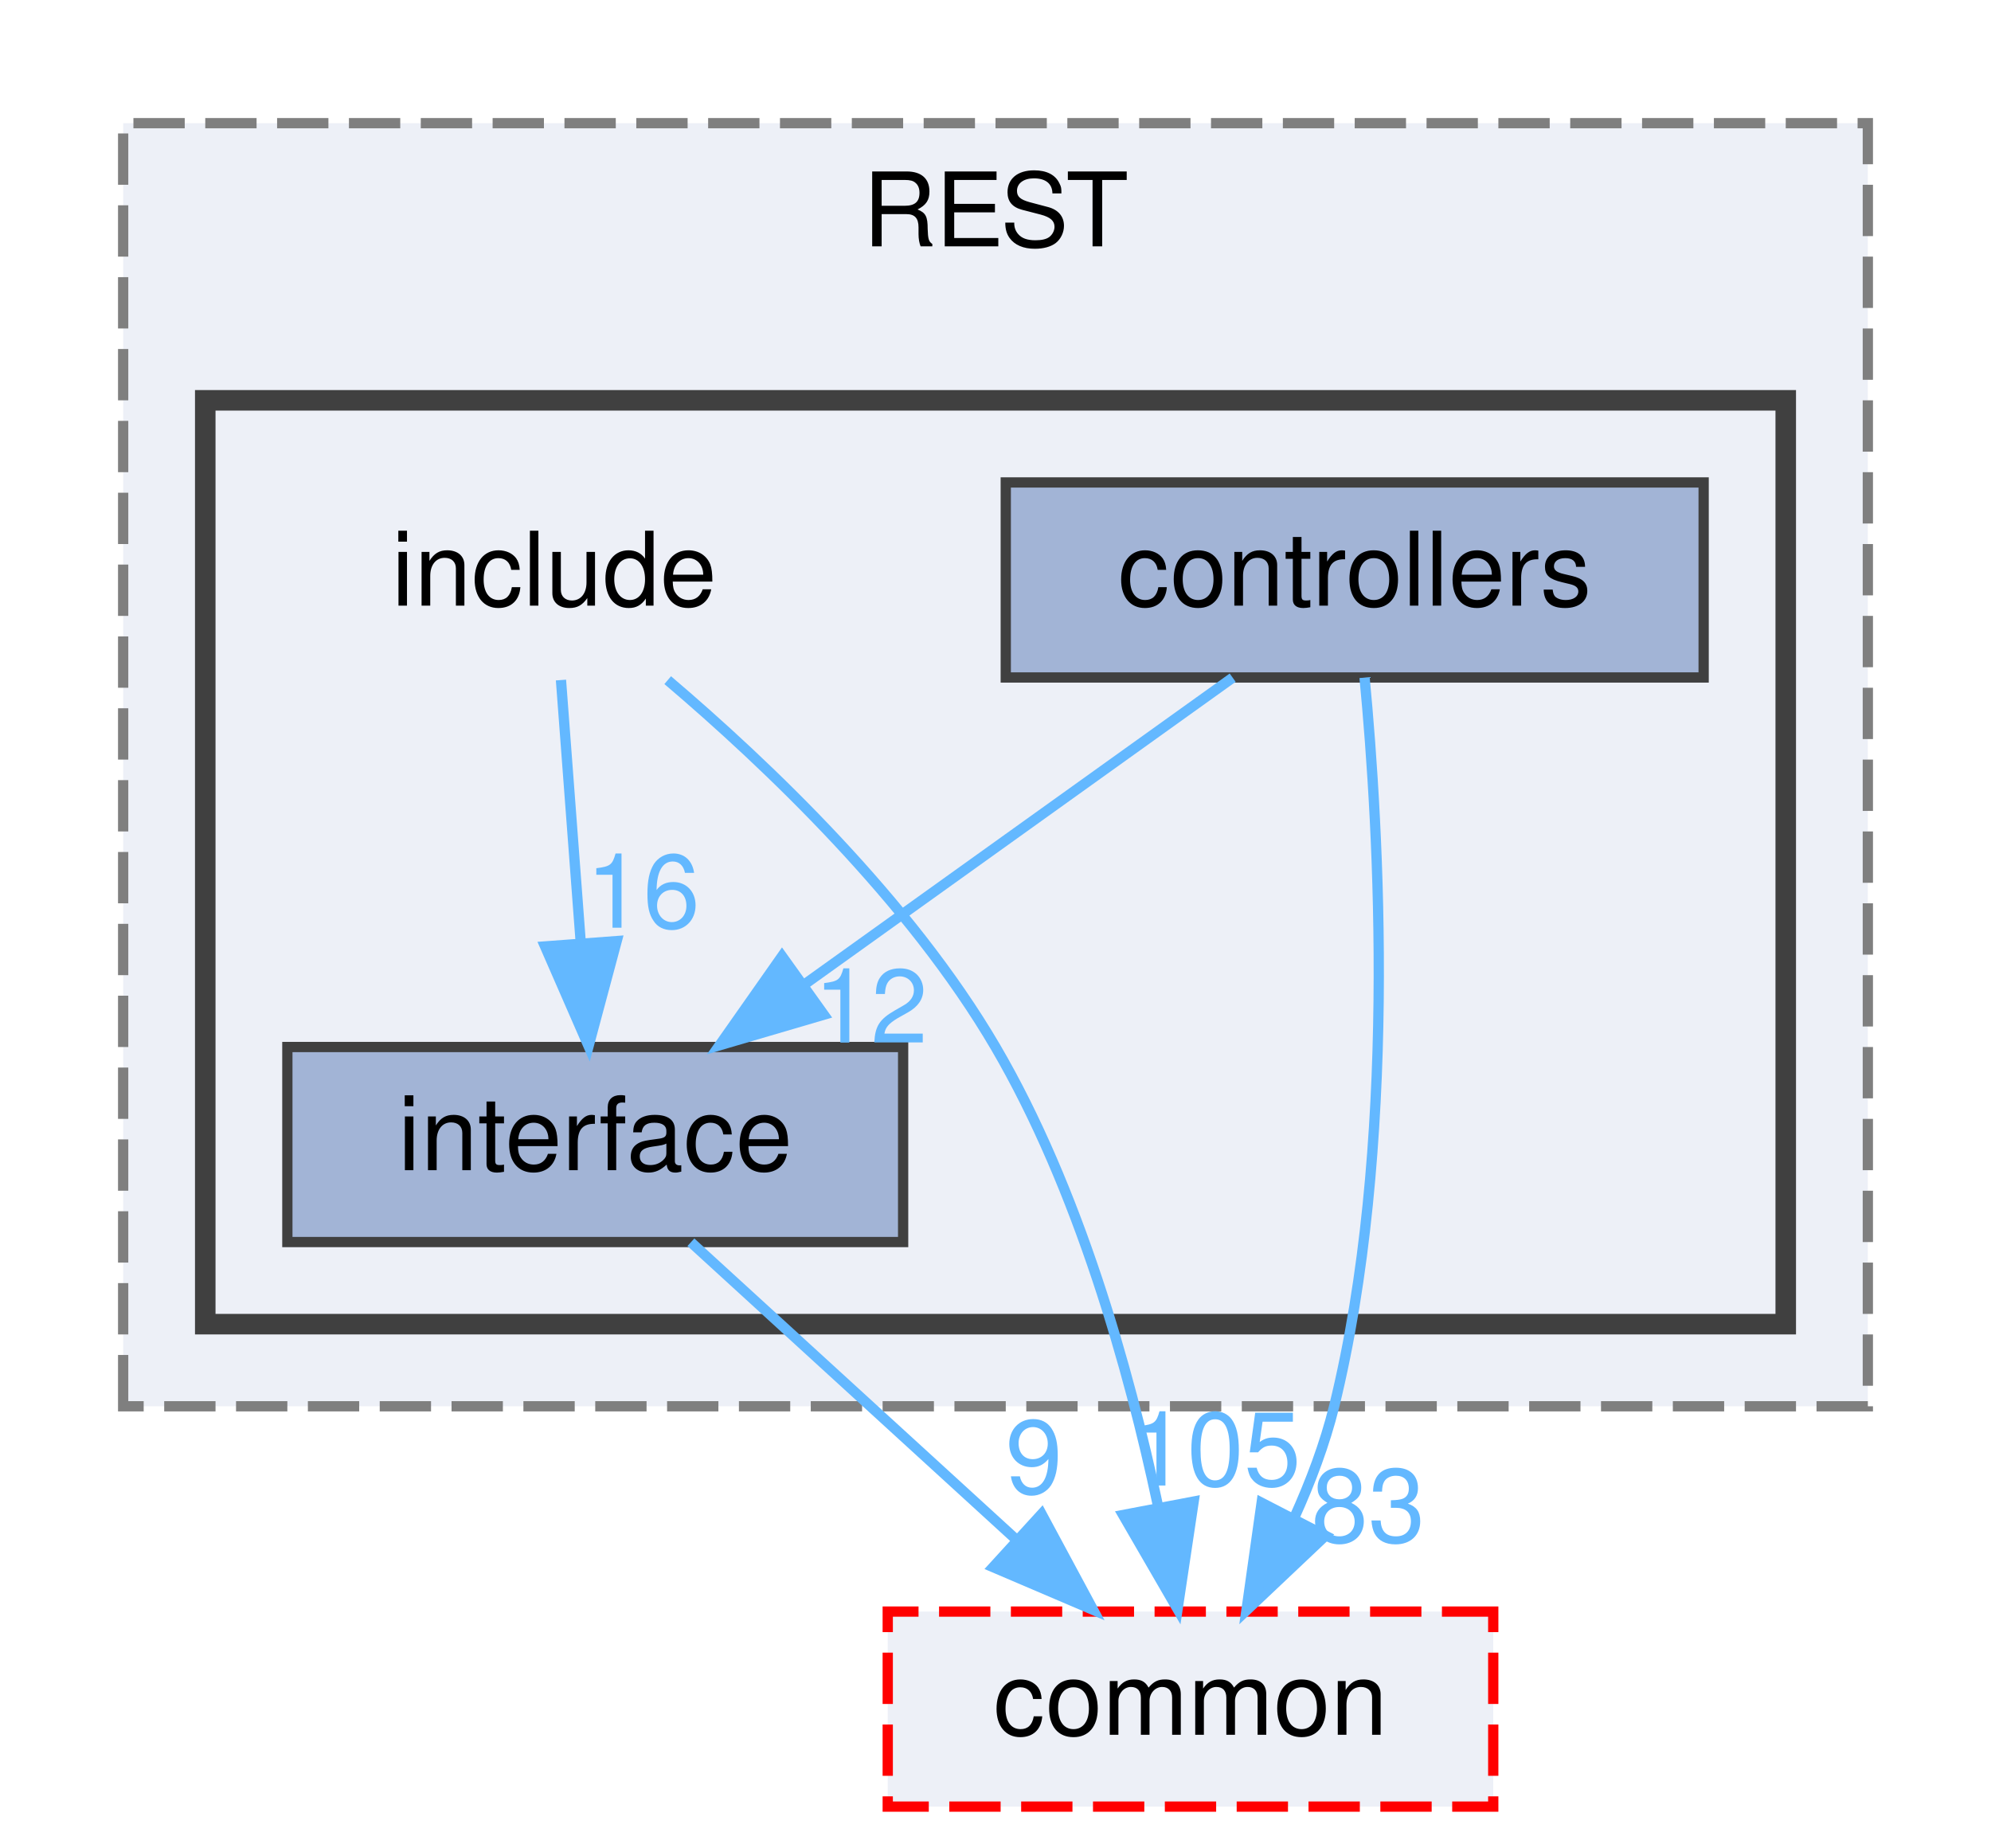
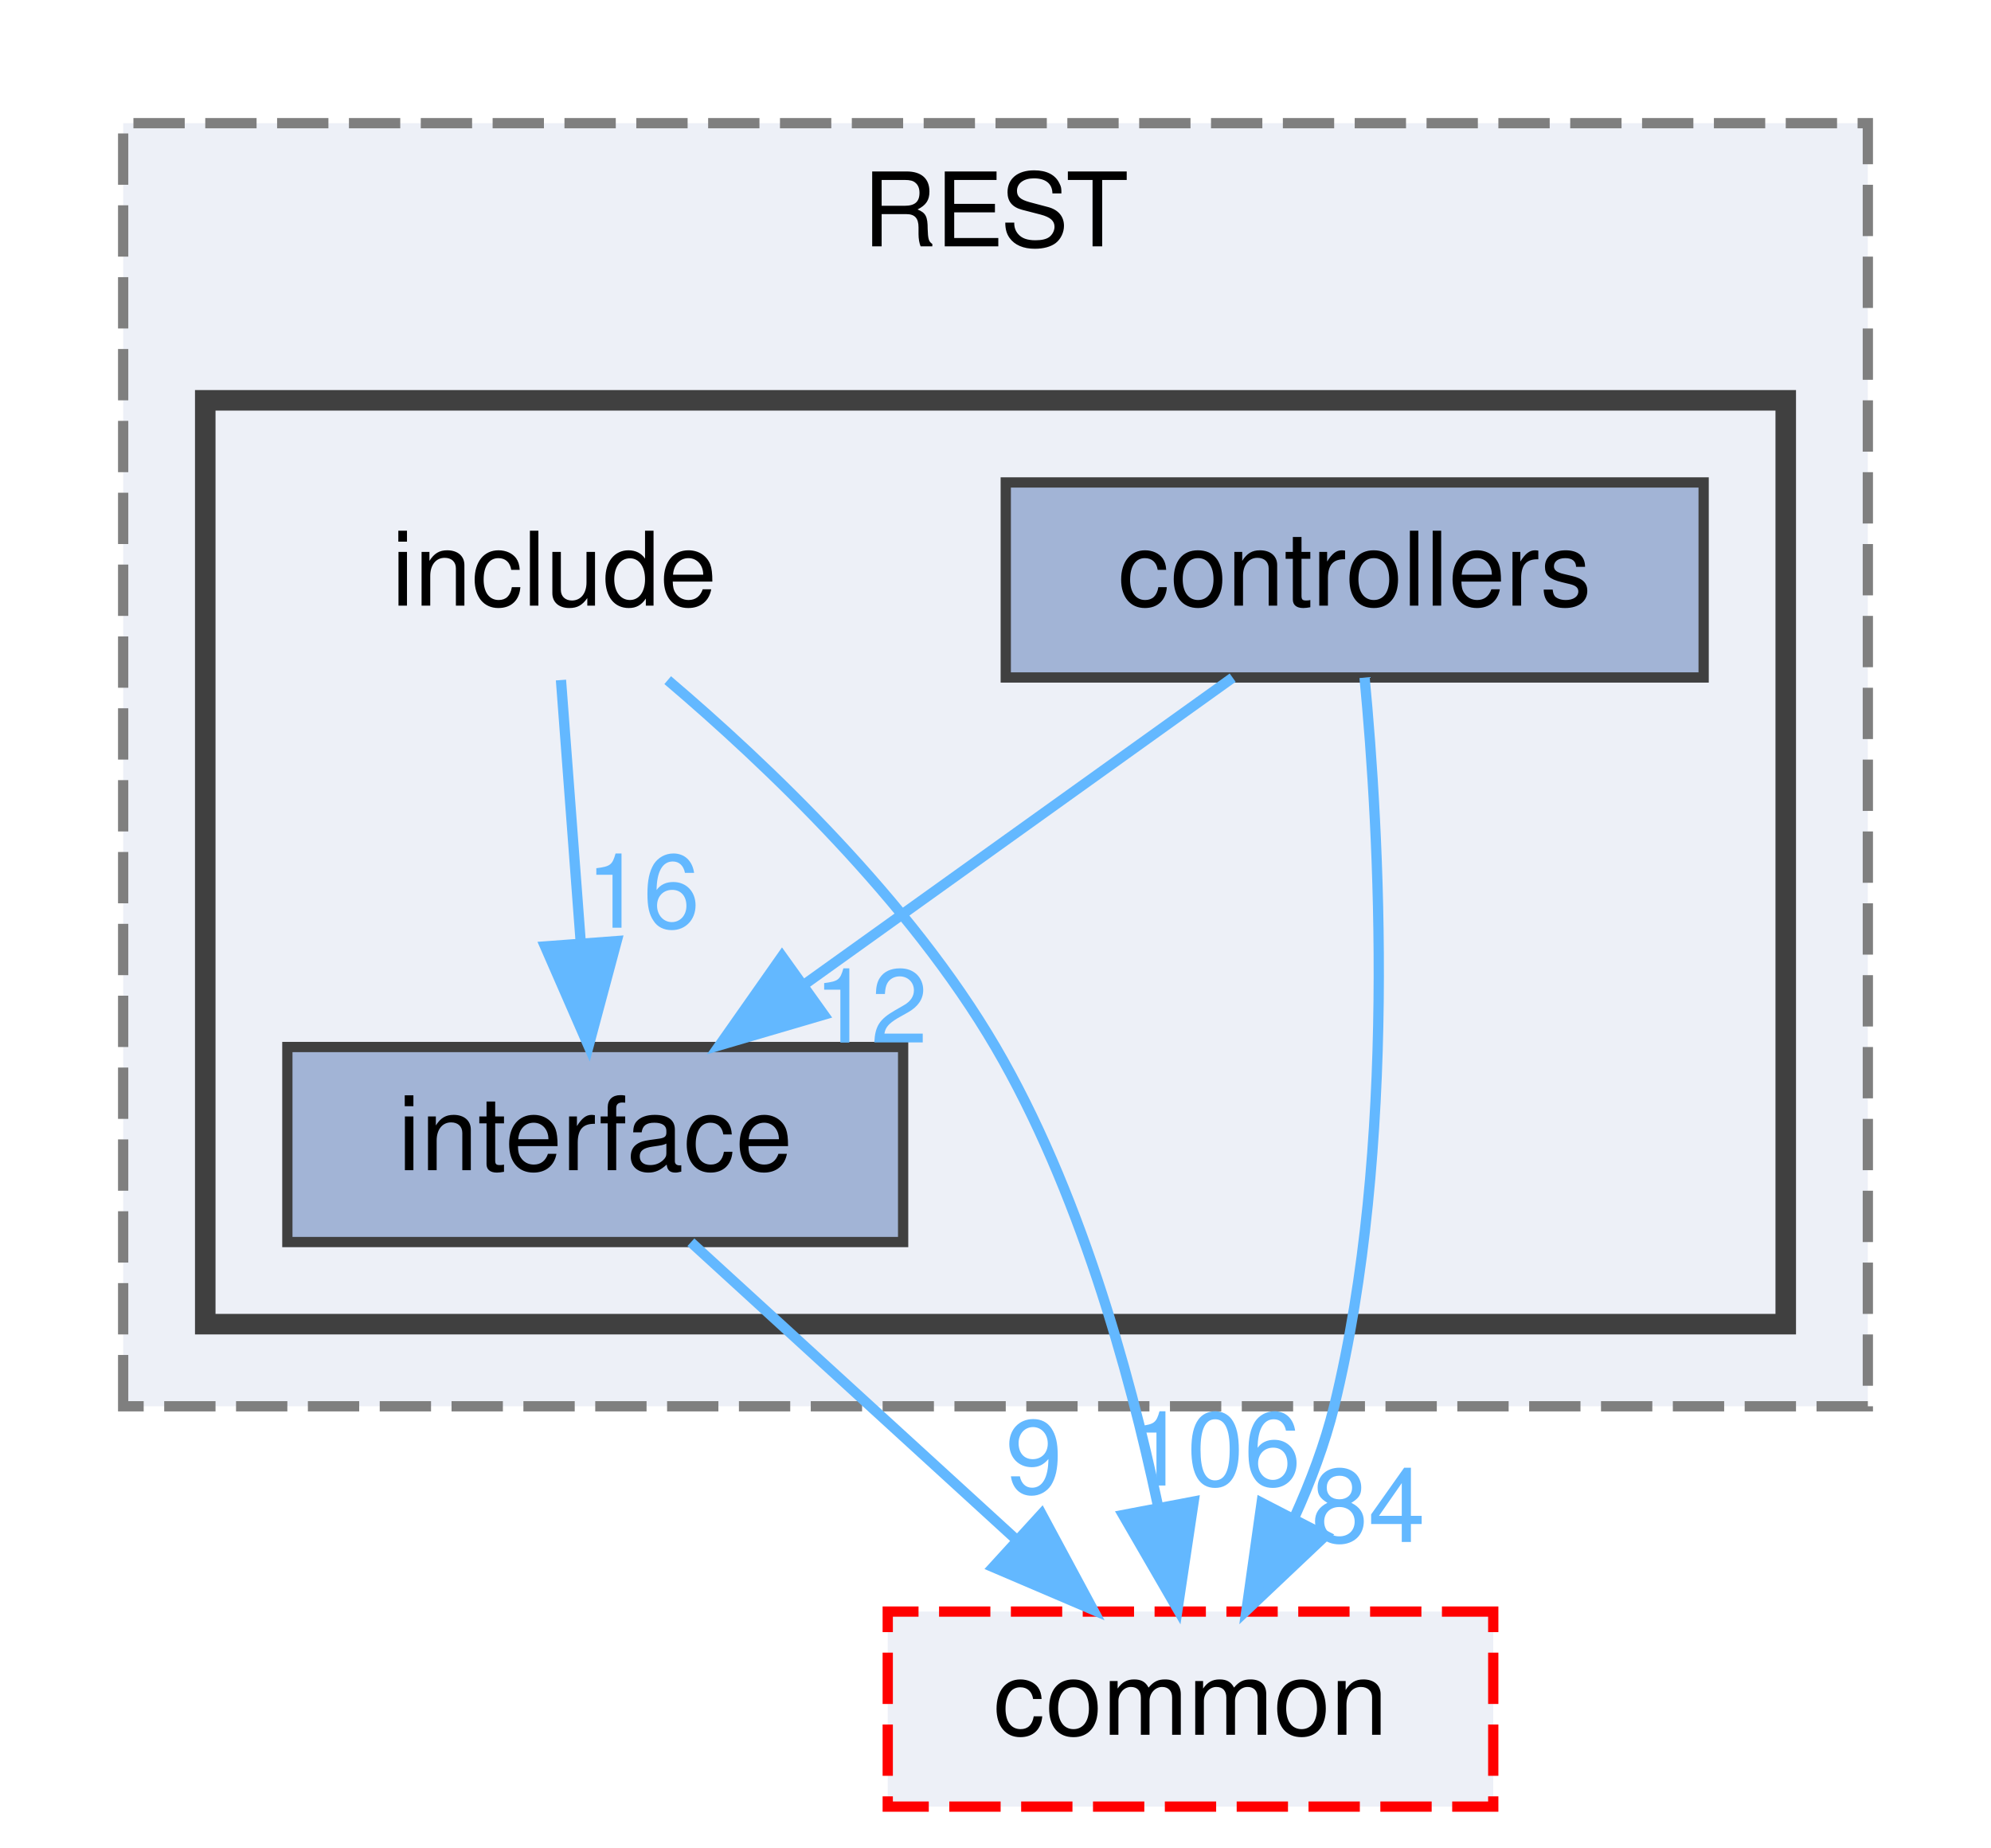
<svg xmlns="http://www.w3.org/2000/svg" xmlns:xlink="http://www.w3.org/1999/xlink" width="194pt" height="180pt" viewBox="0.00 0.00 194.00 180.00">
  <g id="graph0" class="graph" transform="scale(1 1) rotate(0) translate(4 176)">
    <g id="clust1" class="cluster">
      <g id="a_clust1">
        <a xlink:href="dir_499586737141bee5d3e434e54e79097b.html" target="_top" xlink:title="REST">
          <polygon fill="#edf0f7" stroke="#7f7f7f" stroke-dasharray="5,2" points="8,-39 8,-164 178,-164 178,-39 8,-39" />
          <text text-anchor="middle" x="93" y="-152" font-family="Helvetica,sans-Serif" font-size="10.00">REST</text>
        </a>
      </g>
    </g>
    <g id="clust2" class="cluster">
      <g id="a_clust2">
        <a xlink:href="dir_289adc1deaefeb3f2303b552e7e77922.html" target="_top">
          <polygon fill="#edf0f7" stroke="#404040" stroke-width="2" points="16,-47 16,-137 170,-137 170,-47 16,-47" />
        </a>
      </g>
    </g>
    <g id="node1" class="node">
      <text text-anchor="middle" x="50" y="-117" font-family="Helvetica,sans-Serif" font-size="10.00">include</text>
    </g>
    <g id="node3" class="node">
      <g id="a_node3">
        <a xlink:href="dir_1df3d5d21152550c6725e433ad08eccb.html" target="_top" xlink:title="interface">
          <polygon fill="#a2b4d6" stroke="#404040" points="84,-74 24,-74 24,-55 84,-55 84,-74" />
          <text text-anchor="middle" x="54" y="-62" font-family="Helvetica,sans-Serif" font-size="10.00">interface</text>
        </a>
      </g>
    </g>
    <g id="edge1" class="edge">
      <g id="a_edge1">
        <a xlink:href="dir_000009_000011.html" target="_top">
          <path fill="none" stroke="#63b8ff" d="M50.66,-109.75C51.18,-102.8 51.94,-92.85 52.59,-84.13" />
          <polygon fill="#63b8ff" stroke="#63b8ff" points="56.09,-84.32 53.35,-74.09 49.11,-83.8 56.09,-84.32" />
        </a>
      </g>
      <g id="a_edge1-headlabel">
        <a xlink:href="dir_000009_000011.html" target="_top" xlink:title="16">
          <text text-anchor="middle" x="58.65" y="-85.62" font-family="Helvetica,sans-Serif" font-size="10.00" fill="#63b8ff">16</text>
        </a>
      </g>
    </g>
    <g id="node4" class="node">
      <g id="a_node4">
        <a xlink:href="dir_6b87f921a51f760acf501150831df4b5.html" target="_top" xlink:title="common">
          <polygon fill="#edf0f7" stroke="red" stroke-dasharray="5,2" points="141.5,-19 82.5,-19 82.5,0 141.5,0 141.5,-19" />
          <text text-anchor="middle" x="112" y="-7" font-family="Helvetica,sans-Serif" font-size="10.00">common</text>
        </a>
      </g>
    </g>
    <g id="edge2" class="edge">
      <g id="a_edge2">
        <a xlink:href="dir_000009_000000.html" target="_top">
          <path fill="none" stroke="#63b8ff" d="M61.06,-109.74C70.78,-101.48 84.64,-88.28 93,-74 101.09,-60.17 106,-42.61 108.8,-29.45" />
          <polygon fill="#63b8ff" stroke="#63b8ff" points="112.31,-29.72 110.74,-19.24 105.43,-28.41 112.31,-29.72" />
        </a>
      </g>
      <g id="a_edge2-headlabel">
-         <a xlink:href="dir_000009_000000.html" target="_top" xlink:title="105">
-           <text text-anchor="middle" x="114.43" y="-31.28" font-family="Helvetica,sans-Serif" font-size="10.00" fill="#63b8ff">105</text>
+         <a xlink:href="dir_000009_000000.html" target="_top" xlink:title="106">
+           <text text-anchor="middle" x="114.43" y="-31.28" font-family="Helvetica,sans-Serif" font-size="10.00" fill="#63b8ff">106</text>
        </a>
      </g>
    </g>
    <g id="node2" class="node">
      <g id="a_node2">
        <a xlink:href="dir_b53d663f71ce77f01593ad051de20c34.html" target="_top" xlink:title="controllers">
          <polygon fill="#a2b4d6" stroke="#404040" points="162,-129 94,-129 94,-110 162,-110 162,-129" />
          <text text-anchor="middle" x="128" y="-117" font-family="Helvetica,sans-Serif" font-size="10.00">controllers</text>
        </a>
      </g>
    </g>
    <g id="edge3" class="edge">
      <g id="a_edge3">
        <a xlink:href="dir_000003_000011.html" target="_top">
          <path fill="none" stroke="#63b8ff" d="M116.11,-109.98C104.85,-101.92 87.71,-89.65 74.29,-80.03" />
          <polygon fill="#63b8ff" stroke="#63b8ff" points="76.27,-77.15 66.11,-74.17 72.2,-82.84 76.27,-77.15" />
        </a>
      </g>
      <g id="a_edge3-headlabel">
        <a xlink:href="dir_000003_000011.html" target="_top" xlink:title="12">
          <text text-anchor="middle" x="80.85" y="-74.43" font-family="Helvetica,sans-Serif" font-size="10.00" fill="#63b8ff">12</text>
        </a>
      </g>
    </g>
    <g id="edge4" class="edge">
      <g id="a_edge4">
        <a xlink:href="dir_000003_000000.html" target="_top">
          <path fill="none" stroke="#63b8ff" d="M128.96,-109.99C130.37,-95.27 132.19,-64.21 126,-39 125.1,-35.36 123.7,-31.64 122.11,-28.14" />
          <polygon fill="#63b8ff" stroke="#63b8ff" points="125.15,-26.39 117.45,-19.11 118.93,-29.6 125.15,-26.39" />
        </a>
      </g>
      <g id="a_edge4-headlabel">
-         <a xlink:href="dir_000003_000000.html" target="_top" xlink:title="83">
-           <text text-anchor="middle" x="129.32" y="-25.78" font-family="Helvetica,sans-Serif" font-size="10.00" fill="#63b8ff">83</text>
+         <a xlink:href="dir_000003_000000.html" target="_top" xlink:title="84">
+           <text text-anchor="middle" x="129.32" y="-25.78" font-family="Helvetica,sans-Serif" font-size="10.00" fill="#63b8ff">84</text>
        </a>
      </g>
    </g>
    <g id="edge5" class="edge">
      <g id="a_edge5">
        <a xlink:href="dir_000011_000000.html" target="_top">
          <path fill="none" stroke="#63b8ff" d="M63.32,-54.98C71.81,-47.23 84.56,-35.58 94.88,-26.14" />
          <polygon fill="#63b8ff" stroke="#63b8ff" points="97.49,-28.5 102.51,-19.17 92.77,-23.33 97.49,-28.5" />
        </a>
      </g>
      <g id="a_edge5-headlabel">
        <a xlink:href="dir_000011_000000.html" target="_top" xlink:title="9">
          <text text-anchor="middle" x="96.75" y="-30.52" font-family="Helvetica,sans-Serif" font-size="10.00" fill="#63b8ff">9</text>
        </a>
      </g>
    </g>
  </g>
</svg>
